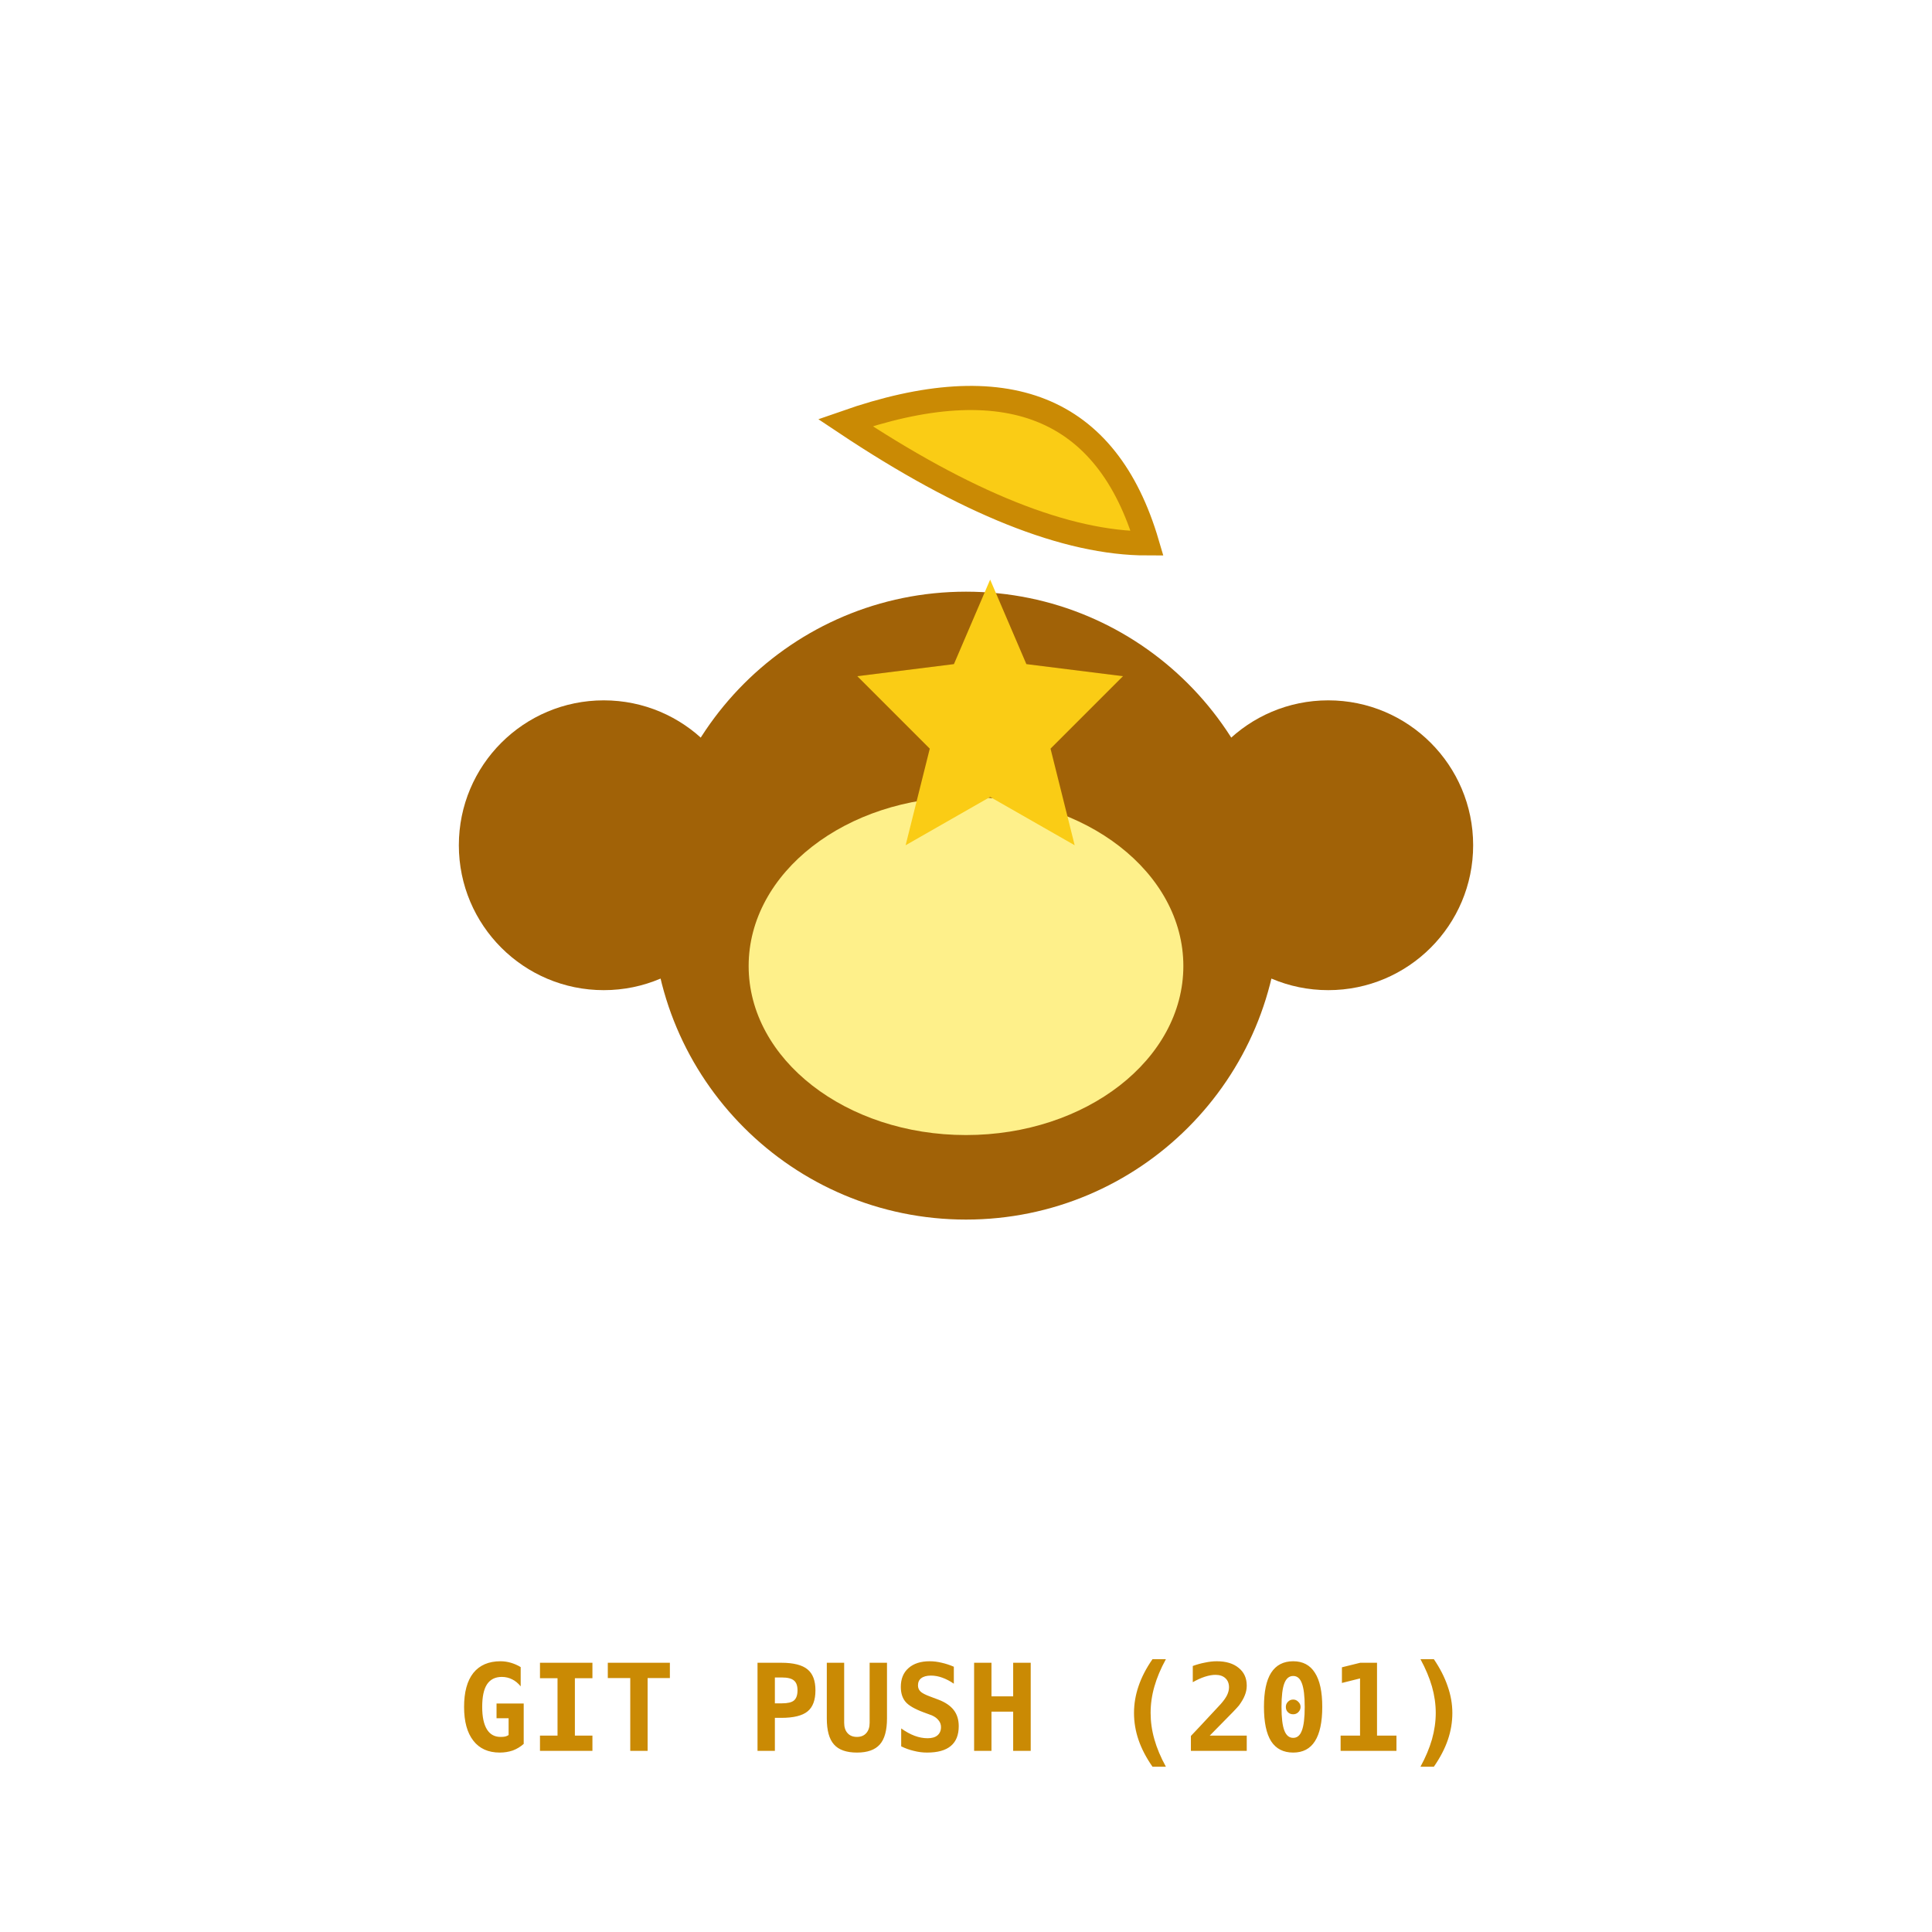
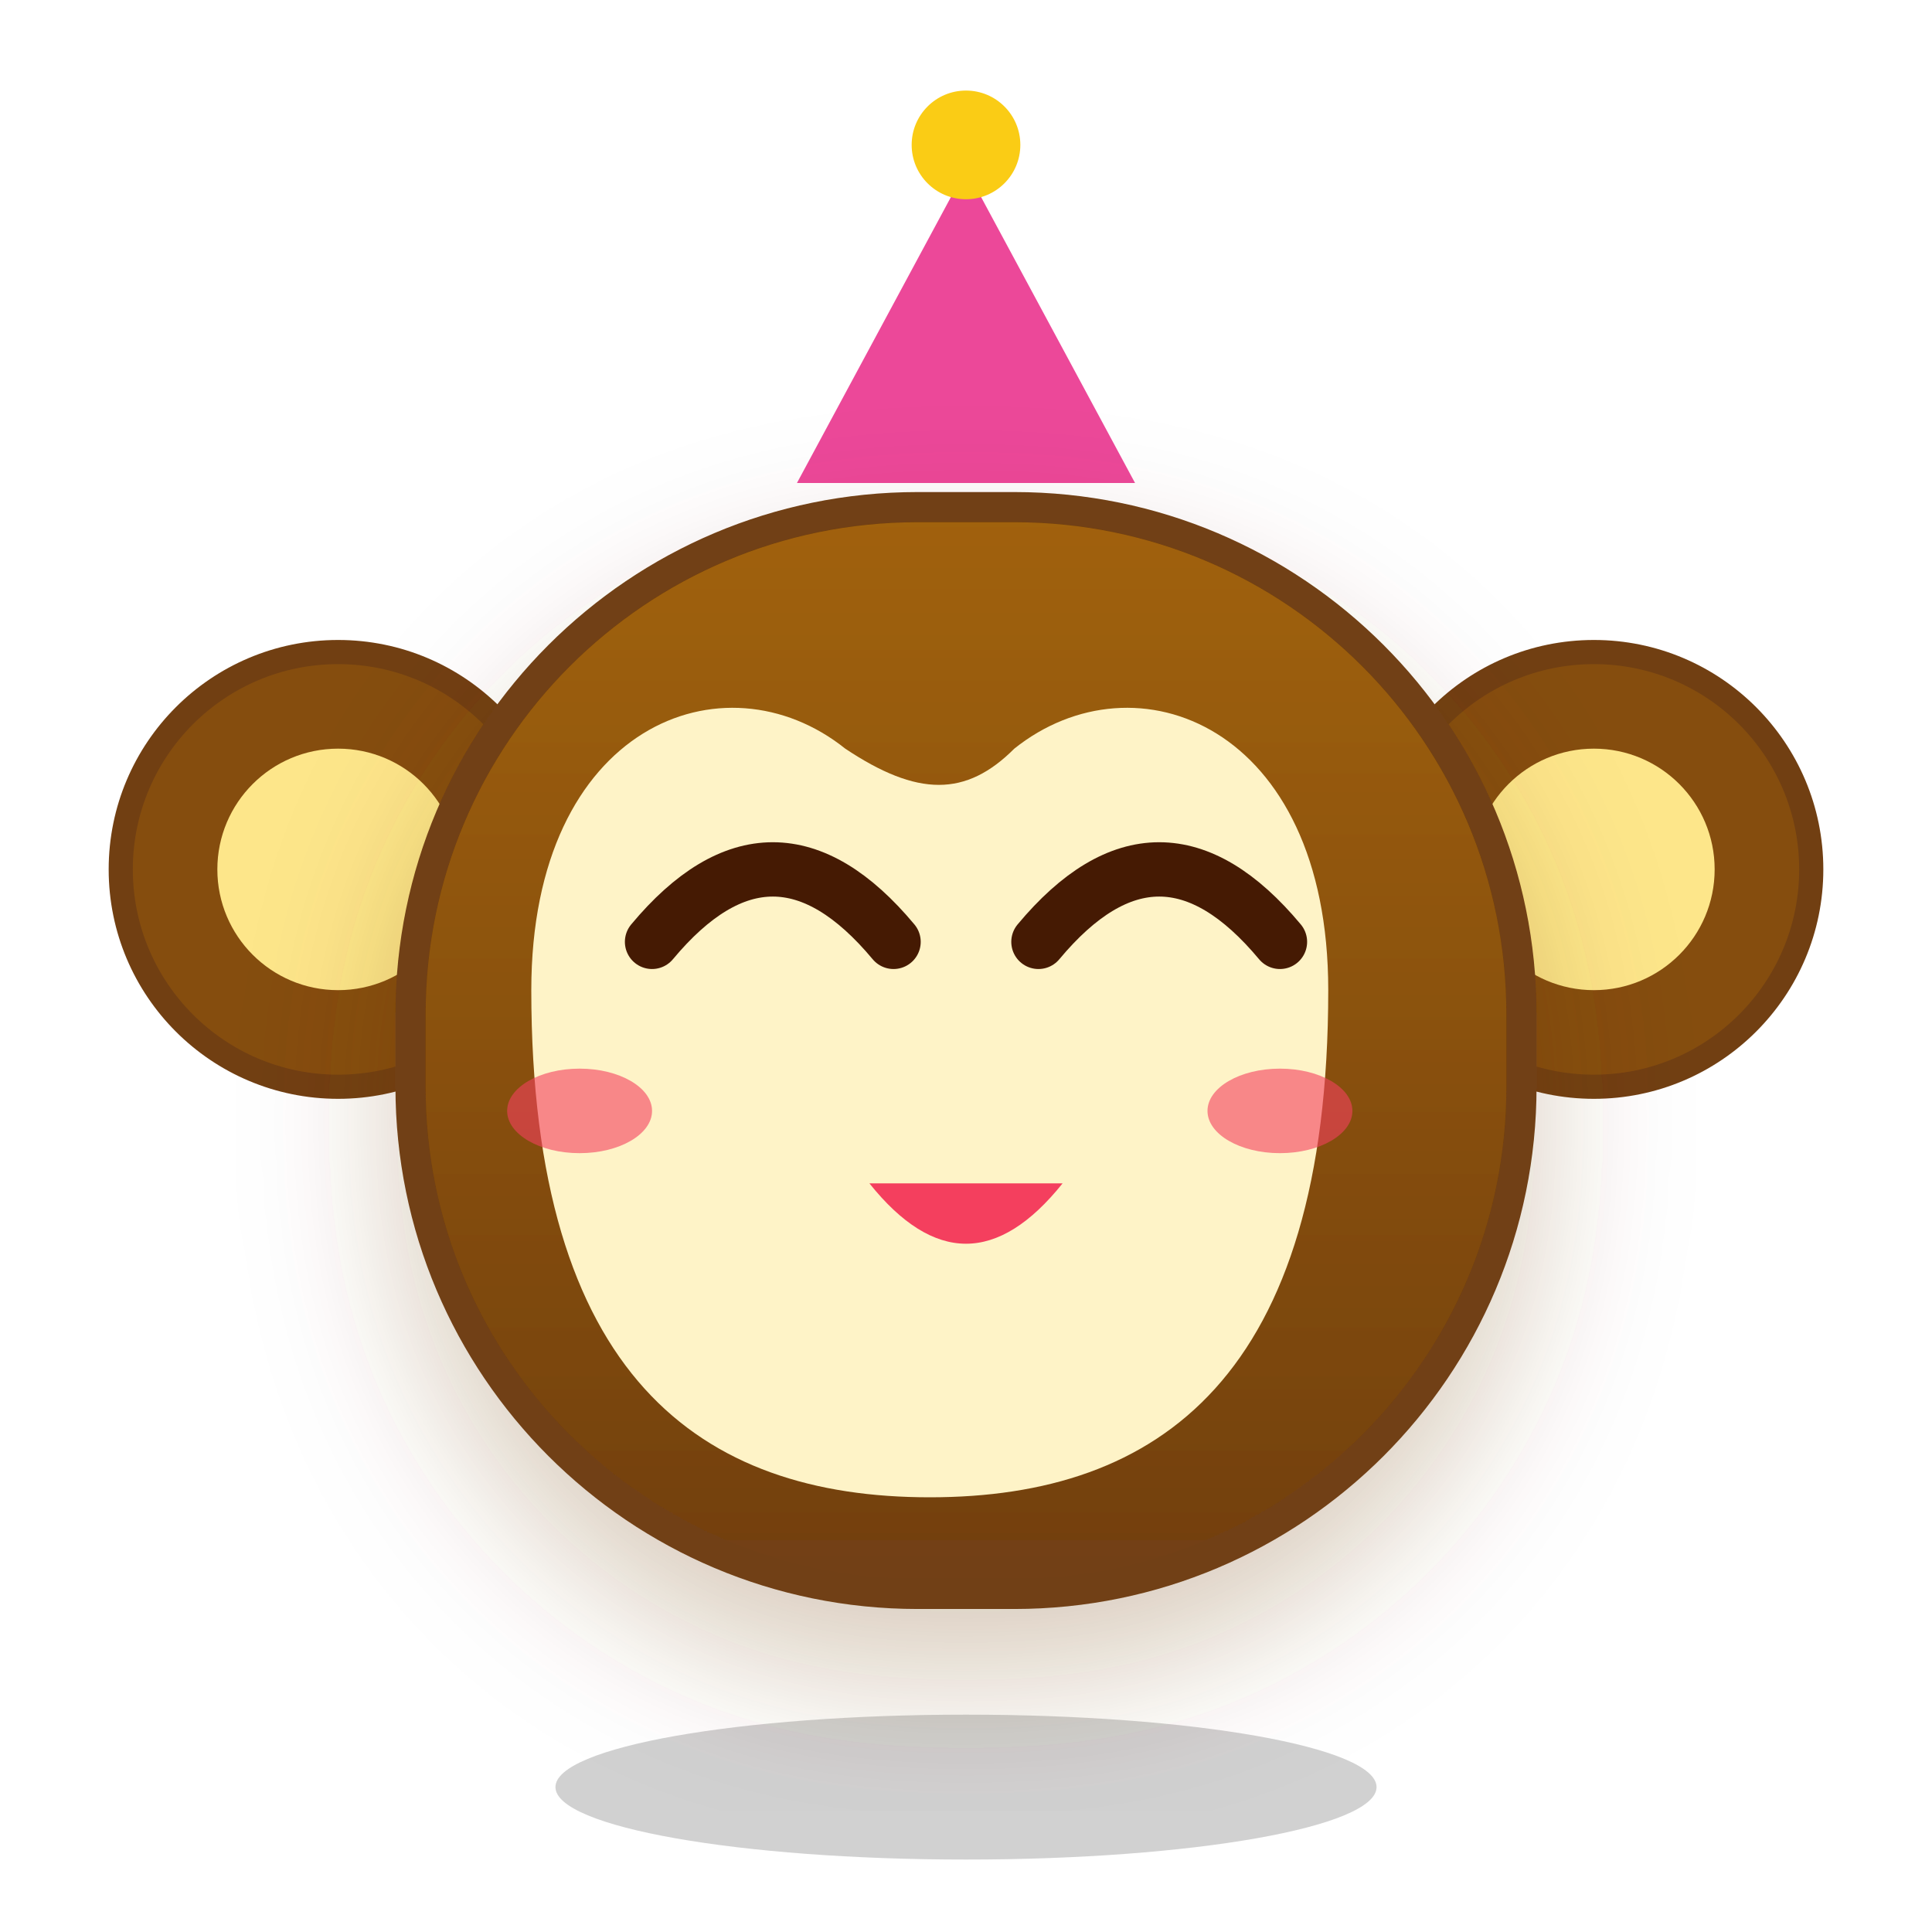
<svg xmlns="http://www.w3.org/2000/svg" viewBox="0 0 160 160" width="100%" height="100%">
-   <circle cx="50" cy="70" r="12" fill="#a16207" />
-   <circle cx="110" cy="70" r="12" fill="#a16207" />
-   <circle cx="80" cy="75" r="26" fill="#a16207" />
-   <ellipse cx="80" cy="80" rx="18" ry="14" fill="#fef08a" />
-   <path d="M 70 35 Q 90 28 95 45 Q 85 45 70 35 Z" fill="#facc15" stroke="#ca8a04" stroke-width="2" />
-   <polygon points="82,48 85,55 93,56 87,62 89,70 82,66 75,70 77,62 71,56 79,55" fill="#facc15" />
-   <text x="80" y="145" font-family="monospace" font-size="10" font-weight="bold" fill="#ca8a04" text-anchor="middle">GIT PUSH (201)</text>
+   <defs>
+     <linearGradient id="monkey-grad" x1="0%" y1="0%" x2="0%" y2="100%">
+       <stop offset="0%" stop-color="#a16207" />
+       <stop offset="100%" stop-color="#713f12" />
+     </linearGradient>
+     <filter id="monkey-glow" x="-20%" y="-20%" width="140%" height="140%">
+       <feDropShadow dx="0" dy="6" stdDeviation="6" flood-color="#713f12" flood-opacity="0.25" />
+     </filter>
+   </defs>
+   <style>
+     @keyframes happyJump {
+       0%, 100% { transform: translateY(0) scale(1, 1); }
+       30% { transform: translateY(6px) scale(1.08, 0.92); }
+       55% { transform: translateY(-16px) scale(0.94, 1.06); }
+       75% { transform: translateY(-2px) scale(1.02, 0.98); }
+     }
+     .head-jump { animation: happyJump 1.8s cubic-bezier(0.28, 0.84, 0.42, 1) infinite; transform-origin: 80px 145px; }
+   </style>
+   <ellipse cx="80" cy="148" rx="34" ry="6" fill="#000000" opacity="0.18" />
+   <g class="head-jump">
+     <polygon points="80,14 66,40 94,40" fill="#ec4899" />
+     <circle cx="80" cy="12" r="4.5" fill="#facc15" />
+     <circle cx="28" cy="72" r="18" fill="#854d0e" stroke="#713f12" stroke-width="2" />
+     <circle cx="28" cy="72" r="10" fill="#fde68a" />
+     <circle cx="132" cy="72" r="18" fill="#854d0e" stroke="#713f12" stroke-width="2" />
+     <circle cx="132" cy="72" r="10" fill="#fde68a" />
+     <rect x="34" y="42" width="92" height="90" rx="42" fill="url(#monkey-grad)" stroke="#713f12" stroke-width="2.5" filter="url(#monkey-glow)" />
+     <path d="M 44 82 C 44 60 60 54 70 62 C 76 66 80 66 84 62 C 94 54 110 60 110 82 C 110 114 96 124 77 124 C 58 124 44 114 44 82 Z" fill="#fef3c7" />
+     <path d="M 54 78 Q 64 66 74 78" fill="none" stroke="#451a03" stroke-width="4.5" stroke-linecap="round" />
+     <path d="M 86 78 Q 96 66 106 78" fill="none" stroke="#451a03" stroke-width="4.5" stroke-linecap="round" />
+     <path d="M 72 98 Q 80 108 88 98 Z" fill="#f43f5e" />
+     <ellipse cx="48" cy="92" rx="6" ry="3.5" fill="#f43f5e" opacity="0.6" />
+     <ellipse cx="106" cy="92" rx="6" ry="3.5" fill="#f43f5e" opacity="0.6" />
+   </g>
</svg>
